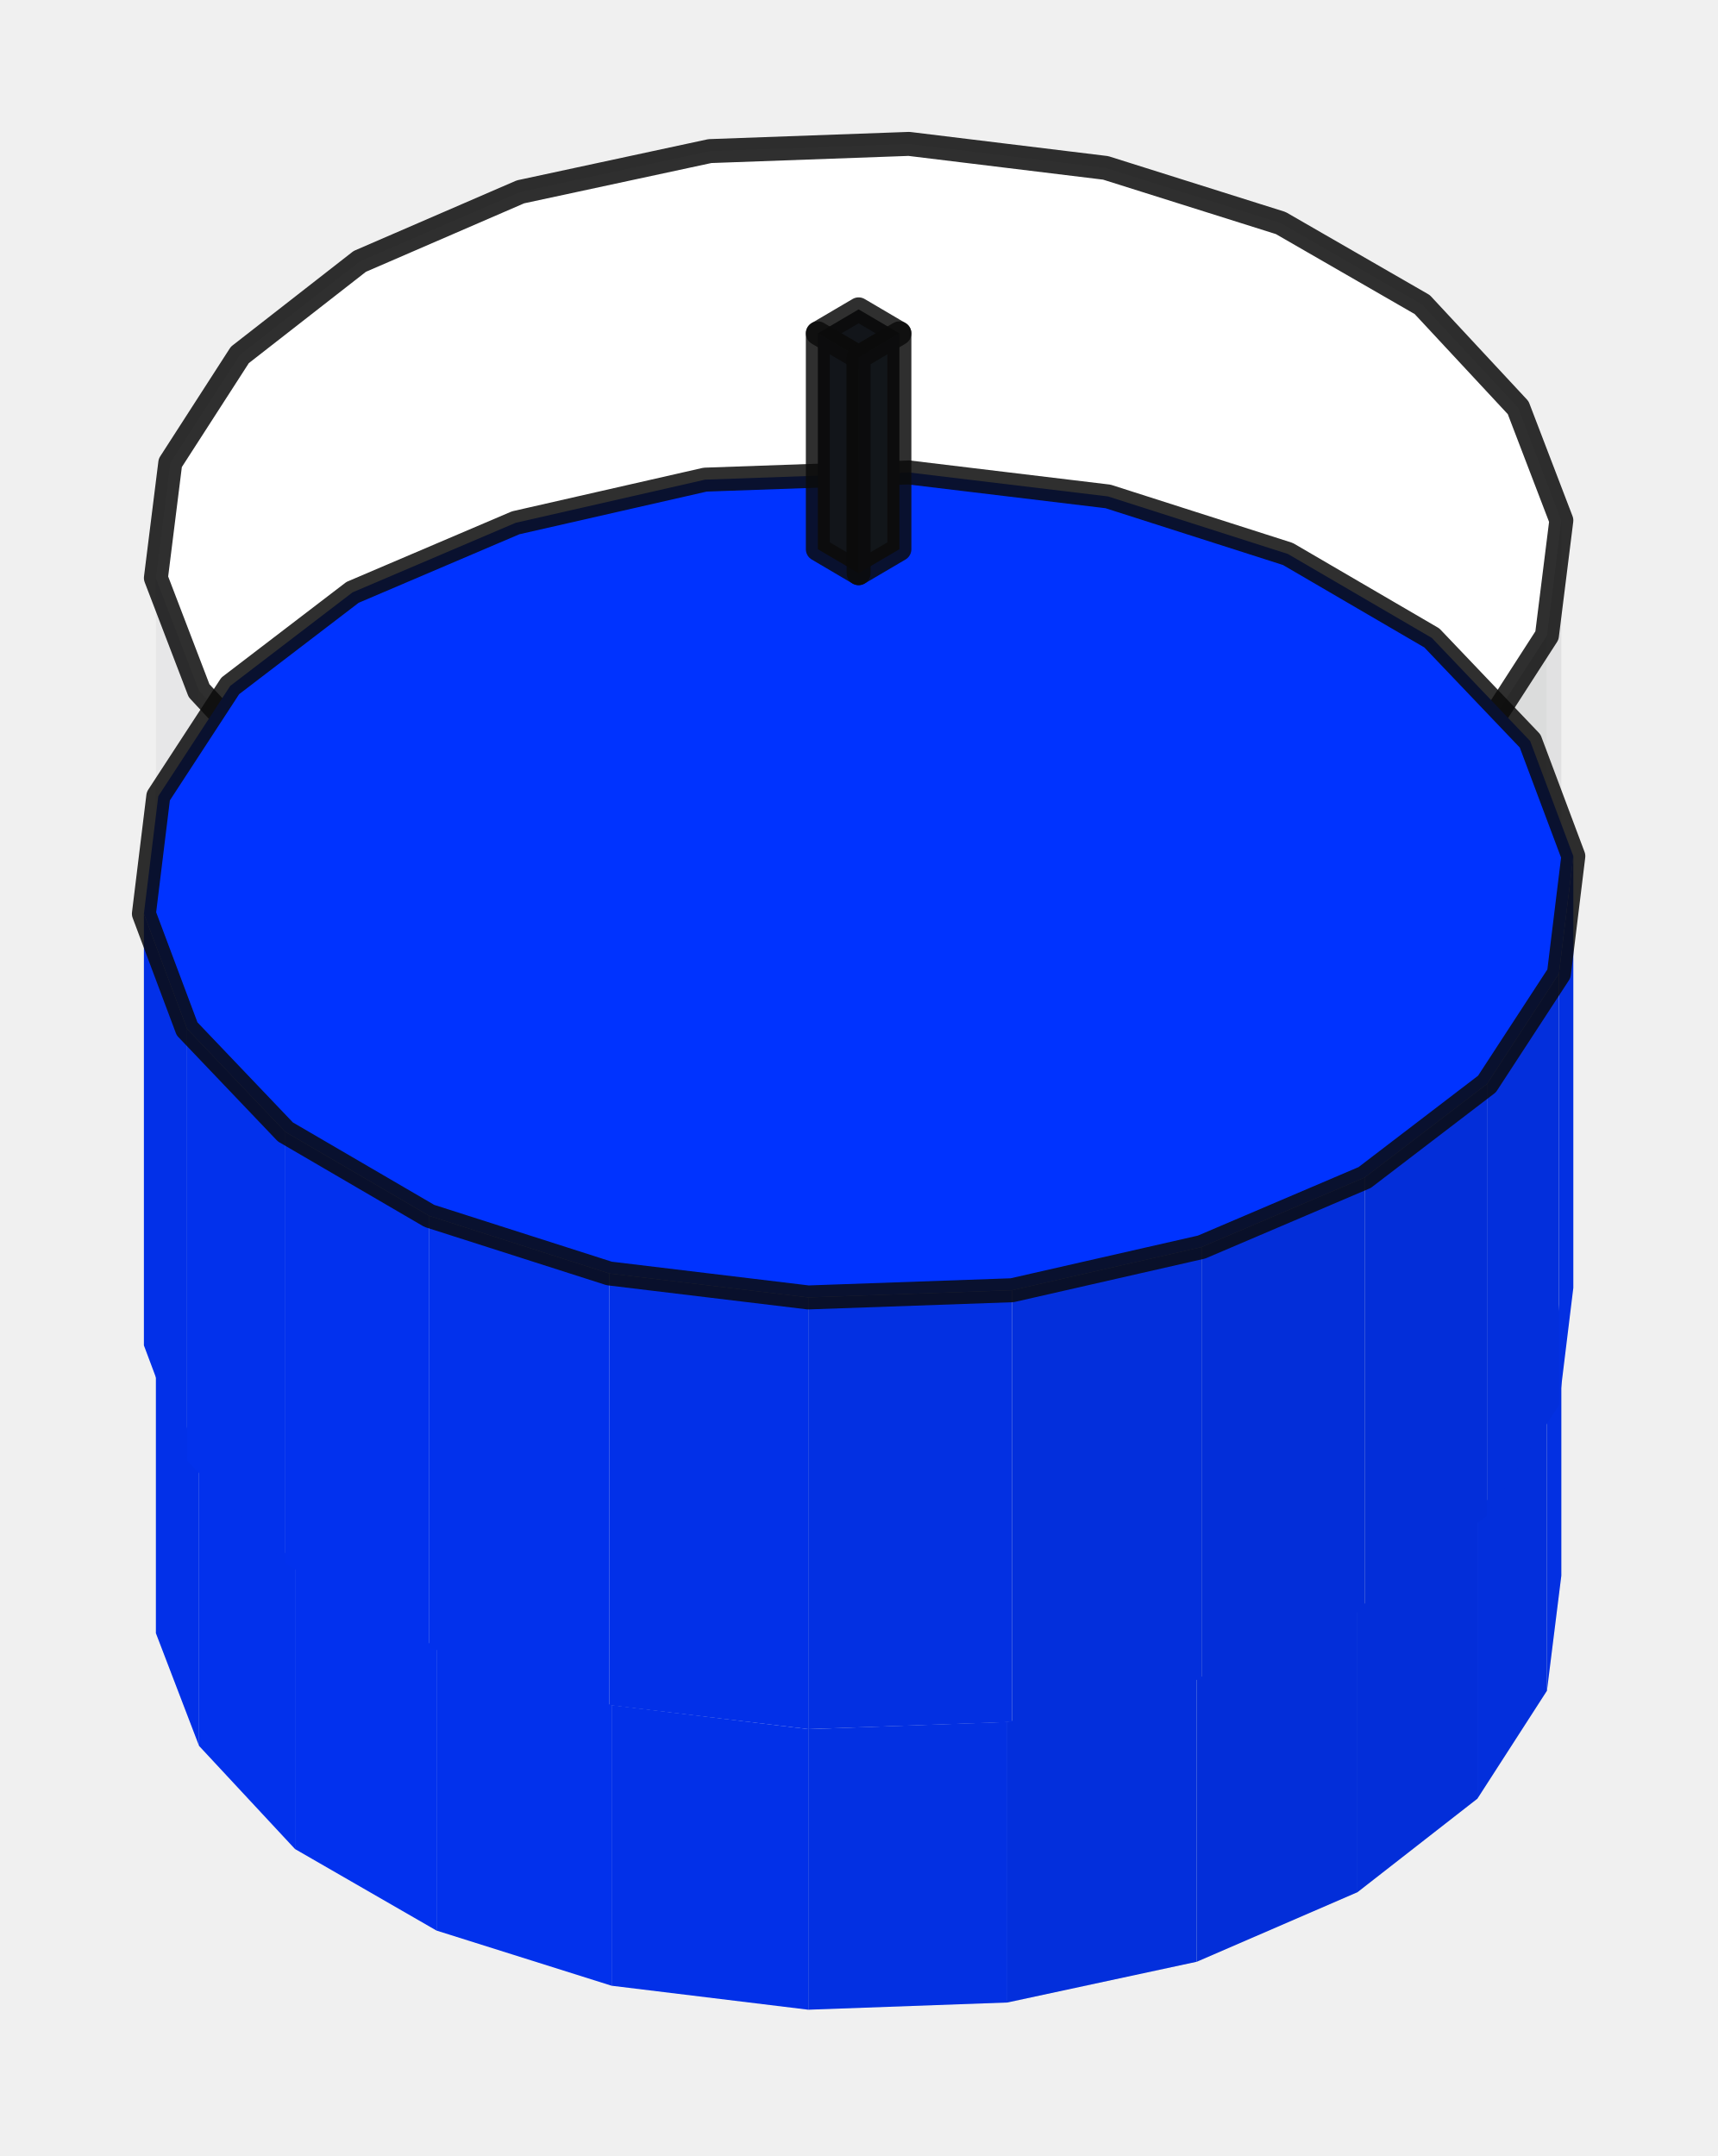
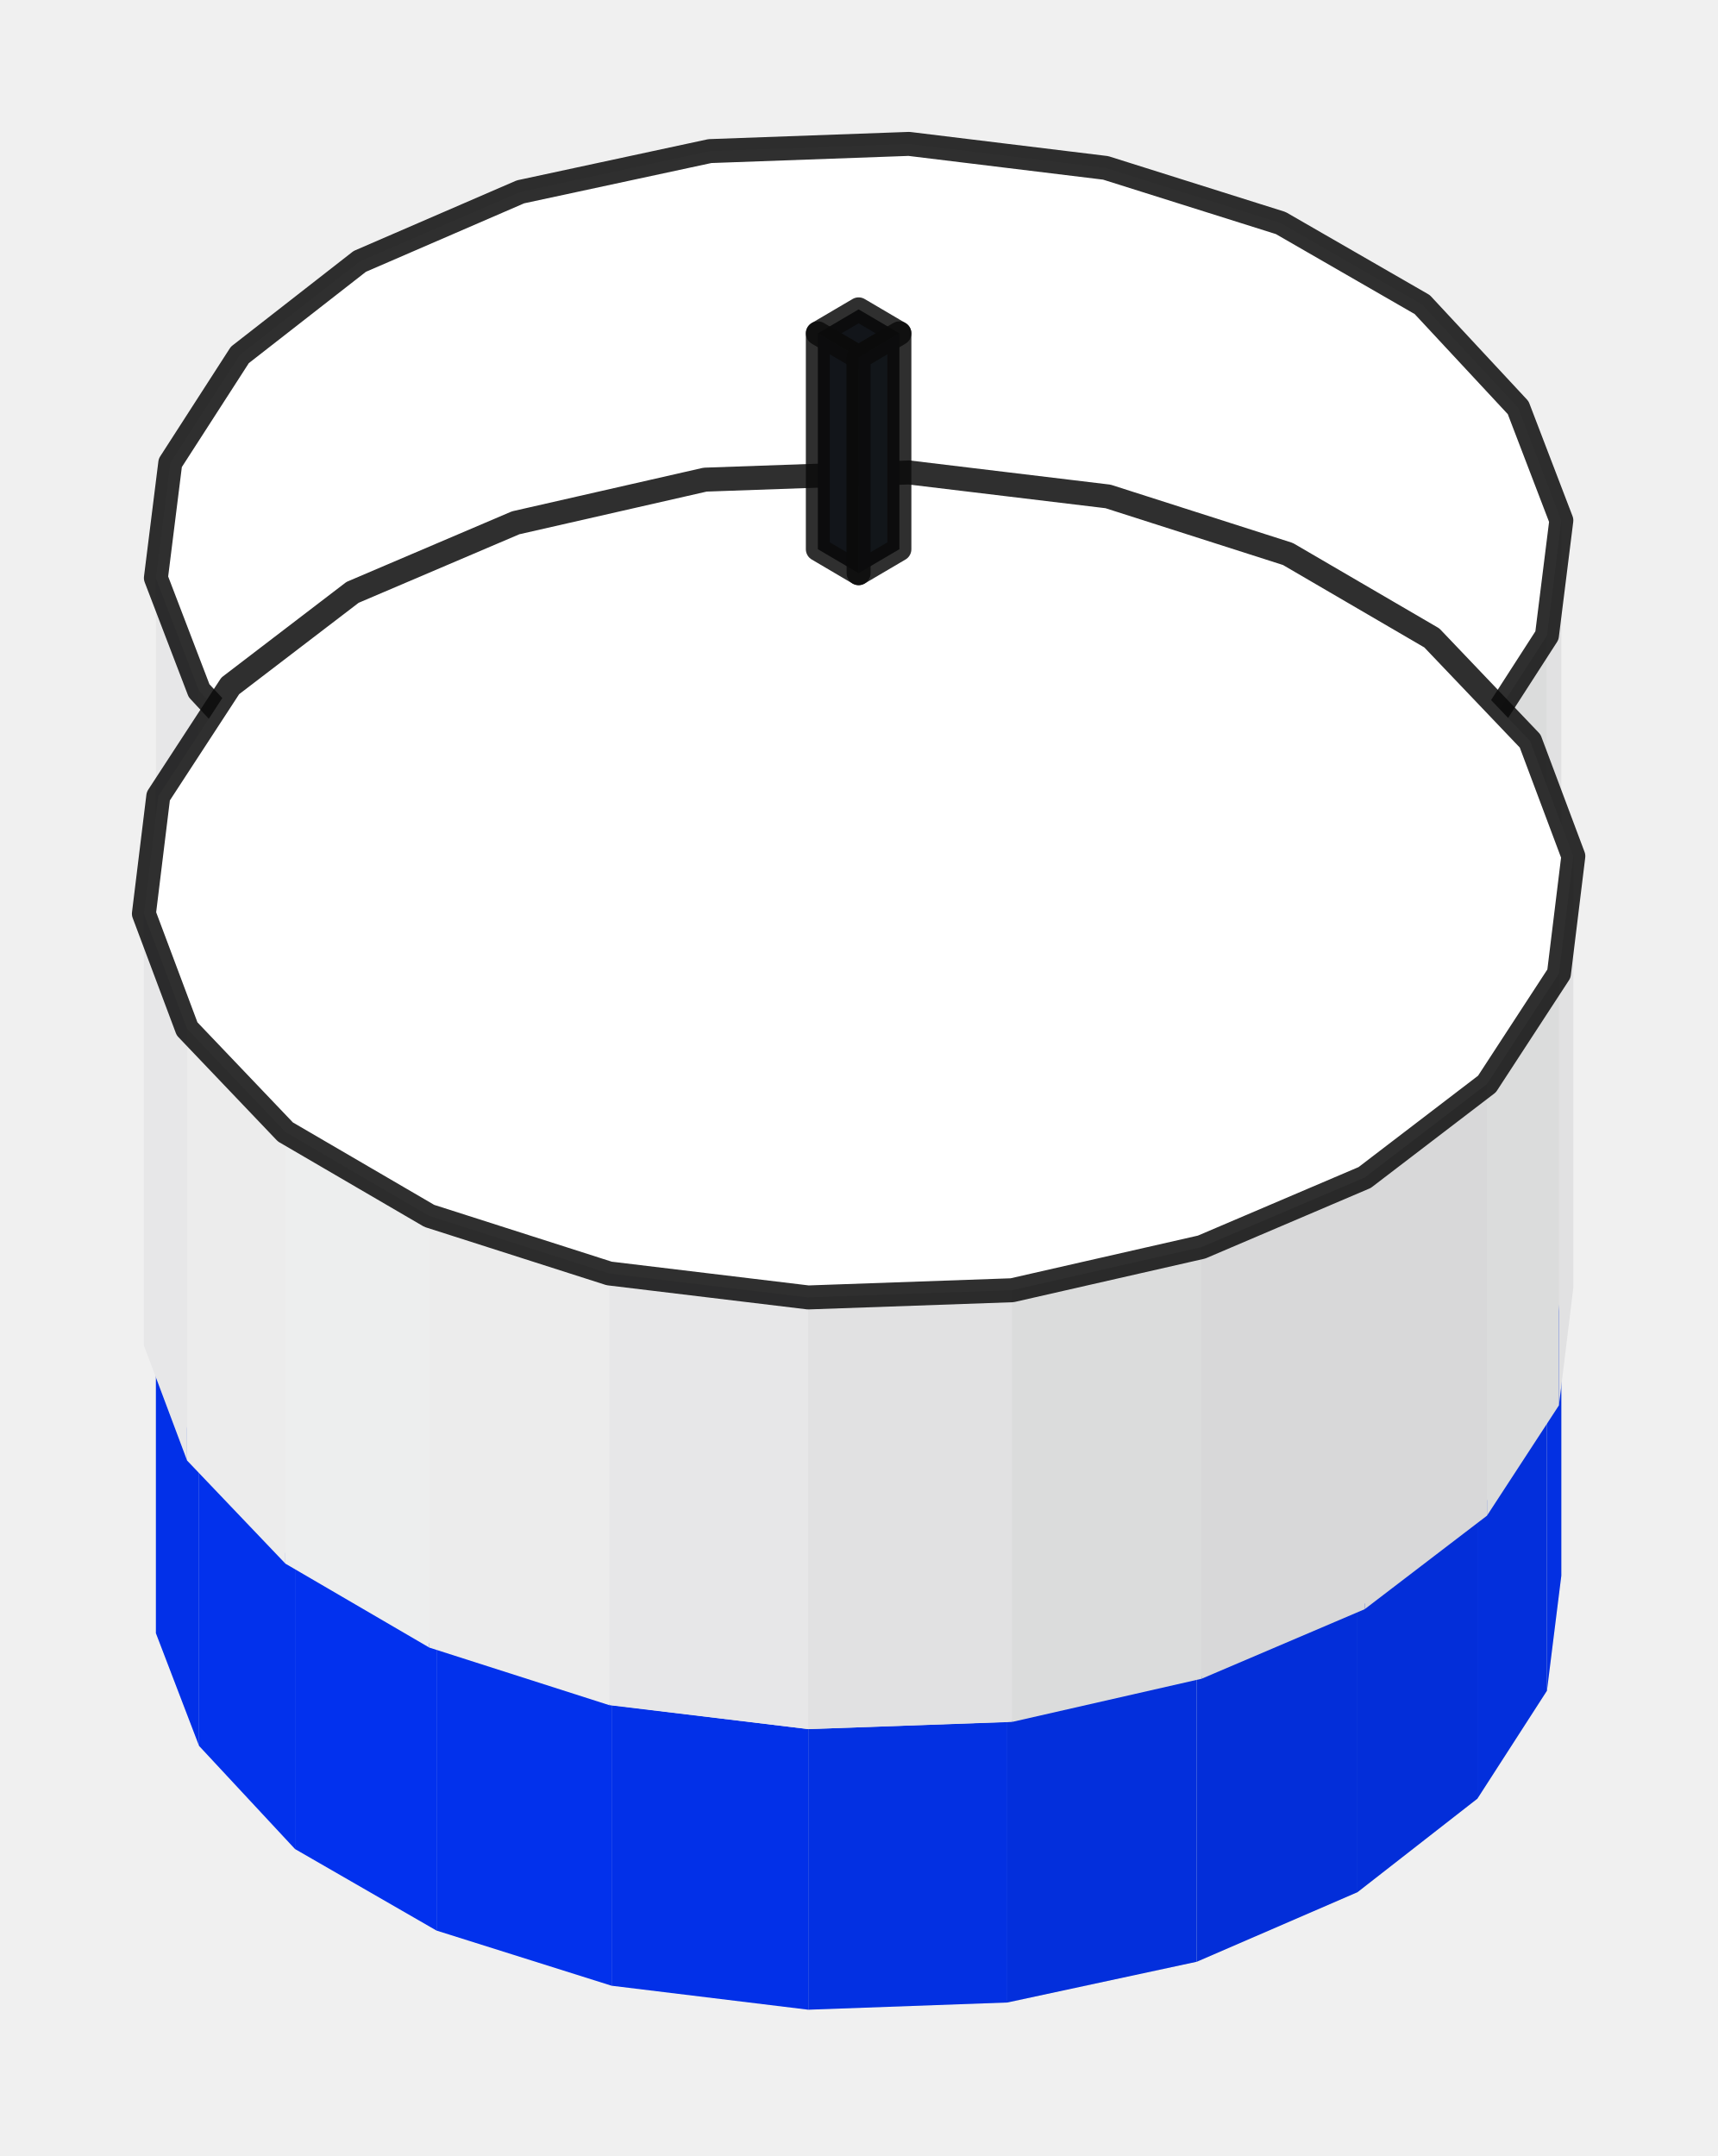
<svg xmlns="http://www.w3.org/2000/svg" viewBox="-35.8 -66.9 71.6 89.9">
  <polygon points="29.3,-1.2 28.7,3.6 28.7,-40.4 29.3,-45.2" fill="#e1e1e2" />
  <polygon points="-27.5,5.9 -29.3,1.2 -29.3,-42.8 -27.5,-38.1" fill="#e7e7e8" />
  <polygon points="28.7,3.6 25.8,8.1 25.8,-35.9 28.7,-40.4" fill="#dbdcdc" />
  <polygon points="-23.5,10.2 -27.5,5.9 -27.5,-38.1 -23.5,-33.8" fill="#ececec" />
  <polygon points="25.8,8.1 20.8,12.0 20.8,-32.0 25.8,-35.9" fill="#d8d8d9" />
  <polygon points="-17.6,13.6 -23.5,10.2 -23.5,-33.8 -17.6,-30.4" fill="#edeeee" />
  <polygon points="20.8,12.0 14.1,14.9 14.1,-29.1 20.8,-32.0" fill="#d8d8d9" />
  <polygon points="-10.3,15.9 -17.6,13.6 -17.6,-30.4 -10.3,-28.1" fill="#ececec" />
  <polygon points="14.1,14.9 6.2,16.6 6.2,-27.4 14.1,-29.1" fill="#dbdcdc" />
  <polygon points="-2.1,16.9 -10.3,15.9 -10.3,-28.1 -2.1,-27.1" fill="#e7e7e8" />
  <polygon points="6.2,16.6 -2.1,16.9 -2.1,-27.1 6.2,-27.4" fill="#e1e1e2" />
  <polygon points="20.8,-32.0 14.1,-29.1 6.2,-27.4 -2.1,-27.1 -10.3,-28.1 -17.6,-30.4 -23.5,-33.8 -27.5,-38.1 -29.3,-42.8 -28.7,-47.6 -25.8,-52.1 -20.8,-56.0 -14.1,-58.9 -6.2,-60.6 2.1,-60.9 10.3,-59.9 17.6,-57.6 23.5,-54.2 27.5,-49.9 29.3,-45.2 28.7,-40.4 25.8,-35.9" fill="#ffffff" stroke="#0B0B0B" stroke-opacity=".85" stroke-width="1" stroke-linejoin="round" vector-effect="non-scaling-stroke" />
  <polygon points="29.3,-1.2 28.7,3.6 28.7,-8.3 29.3,-13.2" fill="#0330e2" />
  <polygon points="-27.5,5.9 -29.3,1.2 -29.3,-10.8 -27.5,-6.0" fill="#0230e8" />
  <polygon points="28.7,3.6 25.8,8.1 25.8,-3.7 28.7,-8.3" fill="#032fdc" />
  <polygon points="-23.5,10.2 -27.5,5.9 -27.5,-6.0 -23.5,-1.7" fill="#0231ec" />
  <polygon points="25.8,8.1 20.8,12.0 20.8,0.2 25.8,-3.7" fill="#032ed9" />
  <polygon points="-17.6,13.6 -23.5,10.2 -23.5,-1.7 -17.6,1.8" fill="#0231ee" />
  <polygon points="20.8,12.0 14.1,14.9 14.1,3.1 20.8,0.2" fill="#032ed9" />
  <polygon points="-10.3,15.9 -17.6,13.6 -17.6,1.8 -10.3,4.2" fill="#0231ec" />
  <polygon points="14.1,14.9 6.2,16.6 6.2,4.9 14.1,3.1" fill="#032fdc" />
  <polygon points="-2.1,16.9 -10.3,15.9 -10.3,4.2 -2.1,5.2" fill="#0230e8" />
  <polygon points="6.2,16.6 -2.1,16.9 -2.1,5.2 6.2,4.9" fill="#0330e2" />
-   <polygon points="29.8,-13.2 29.2,-8.3 29.2,-26.3 29.8,-31.2" fill="#0330e2" />
-   <polygon points="-28.0,-6.0 -29.8,-10.8 -29.8,-28.8 -28.0,-24.0" fill="#0230e8" />
-   <polygon points="29.2,-8.3 26.2,-3.7 26.2,-21.7 29.2,-26.3" fill="#032fdc" />
-   <polygon points="-23.9,-1.7 -28.0,-6.0 -28.0,-24.0 -23.9,-19.7" fill="#0231ec" />
-   <polygon points="26.2,-3.7 21.1,0.2 21.1,-17.8 26.2,-21.7" fill="#032ed9" />
-   <polygon points="-17.9,1.8 -23.9,-1.7 -23.9,-19.7 -17.9,-16.2" fill="#0231ee" />
-   <polygon points="21.1,0.2 14.3,3.1 14.3,-14.9 21.1,-17.8" fill="#032ed9" />
-   <polygon points="-10.4,4.2 -17.9,1.8 -17.9,-16.2 -10.4,-13.8" fill="#0231ec" />
-   <polygon points="14.3,3.1 6.4,4.9 6.4,-13.1 14.3,-14.9" fill="#032fdc" />
-   <polygon points="-2.1,5.2 -10.4,4.2 -10.4,-13.8 -2.1,-12.8" fill="#0230e8" />
-   <polygon points="6.4,4.9 -2.1,5.2 -2.1,-12.8 6.4,-13.1" fill="#0330e2" />
-   <polygon points="21.1,-17.8 14.3,-14.9 6.4,-13.1 -2.1,-12.8 -10.4,-13.8 -17.9,-16.2 -23.9,-19.7 -28.0,-24.0 -29.8,-28.8 -29.2,-33.7 -26.2,-38.3 -21.1,-42.2 -14.3,-45.1 -6.4,-46.9 2.1,-47.2 10.4,-46.2 17.9,-43.8 23.9,-40.3 28.0,-36.0 29.8,-31.2 29.2,-26.3 26.2,-21.7" fill="#0033ff" stroke="#0B0B0B" stroke-opacity=".85" stroke-width="1" stroke-linejoin="round" vector-effect="non-scaling-stroke" />
+   <polygon points="29.8,-13.2 29.2,-8.3 29.2,-26.3 29.8,-31.2" fill="#e1e1e2" />
+   <polygon points="-28.0,-6.0 -29.8,-10.8 -29.8,-28.8 -28.0,-24.0" fill="#e7e7e8" />
+   <polygon points="29.2,-8.3 26.2,-3.7 26.2,-21.7 29.2,-26.3" fill="#dbdcdc" />
+   <polygon points="-23.9,-1.7 -28.0,-6.0 -28.0,-24.0 -23.9,-19.7" fill="#ececec" />
+   <polygon points="26.2,-3.7 21.1,0.2 21.1,-17.8 26.2,-21.7" fill="#d8d8d9" />
+   <polygon points="-17.9,1.8 -23.9,-1.7 -23.9,-19.7 -17.9,-16.2" fill="#edeeee" />
+   <polygon points="21.1,0.2 14.3,3.1 14.3,-14.9 21.1,-17.8" fill="#d8d8d9" />
+   <polygon points="-10.4,4.2 -17.9,1.8 -17.9,-16.2 -10.4,-13.8" fill="#ececec" />
+   <polygon points="14.3,3.1 6.4,4.9 6.4,-13.1 14.3,-14.9" fill="#dbdcdc" />
+   <polygon points="-2.1,5.2 -10.4,4.2 -10.4,-13.8 -2.1,-12.8" fill="#e7e7e8" />
+   <polygon points="6.4,4.9 -2.1,5.2 -2.1,-12.8 6.4,-13.1" fill="#e1e1e2" />
+   <polygon points="21.1,-17.8 14.3,-14.9 6.4,-13.1 -2.1,-12.8 -10.4,-13.8 -17.9,-16.2 -23.9,-19.7 -28.0,-24.0 -29.8,-28.8 -29.2,-33.7 -26.2,-38.3 -21.1,-42.2 -14.3,-45.1 -6.4,-46.9 2.1,-47.2 10.4,-46.2 17.9,-43.8 23.9,-40.3 28.0,-36.0 29.8,-31.2 29.2,-26.3 26.2,-21.7" fill="#ffffff" stroke="#0B0B0B" stroke-opacity=".85" stroke-width="1" stroke-linejoin="round" vector-effect="non-scaling-stroke" />
  <polygon points="0.0,-54.0 1.7,-53.0 0.0,-52.0 -1.7,-53.0" fill="#12151a" stroke="#0B0B0B" stroke-opacity=".85" stroke-width="1" stroke-linejoin="round" vector-effect="non-scaling-stroke" />
  <polygon points="-1.7,-44.0 0.0,-43.0 0.0,-52.0 -1.7,-53.0" fill="#12151a" stroke="#0B0B0B" stroke-opacity=".85" stroke-width="1" stroke-linejoin="round" vector-effect="non-scaling-stroke" />
  <polygon points="1.7,-44.0 0.0,-43.0 0.0,-52.0 1.7,-53.0" fill="#12161a" stroke="#0B0B0B" stroke-opacity=".85" stroke-width="1" stroke-linejoin="round" vector-effect="non-scaling-stroke" />
</svg>
